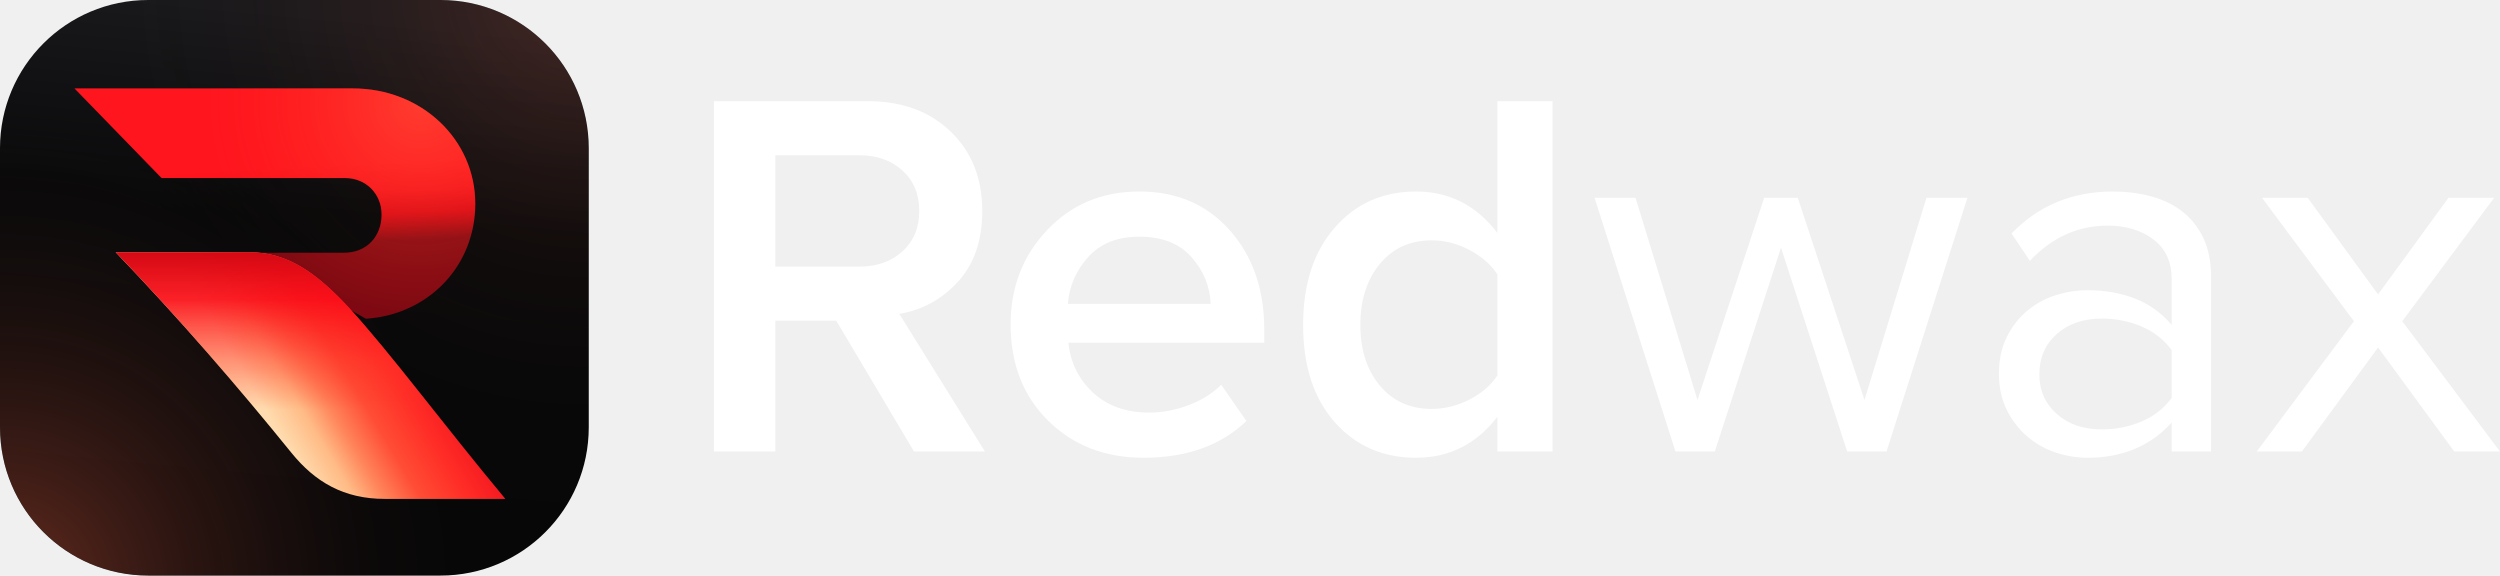
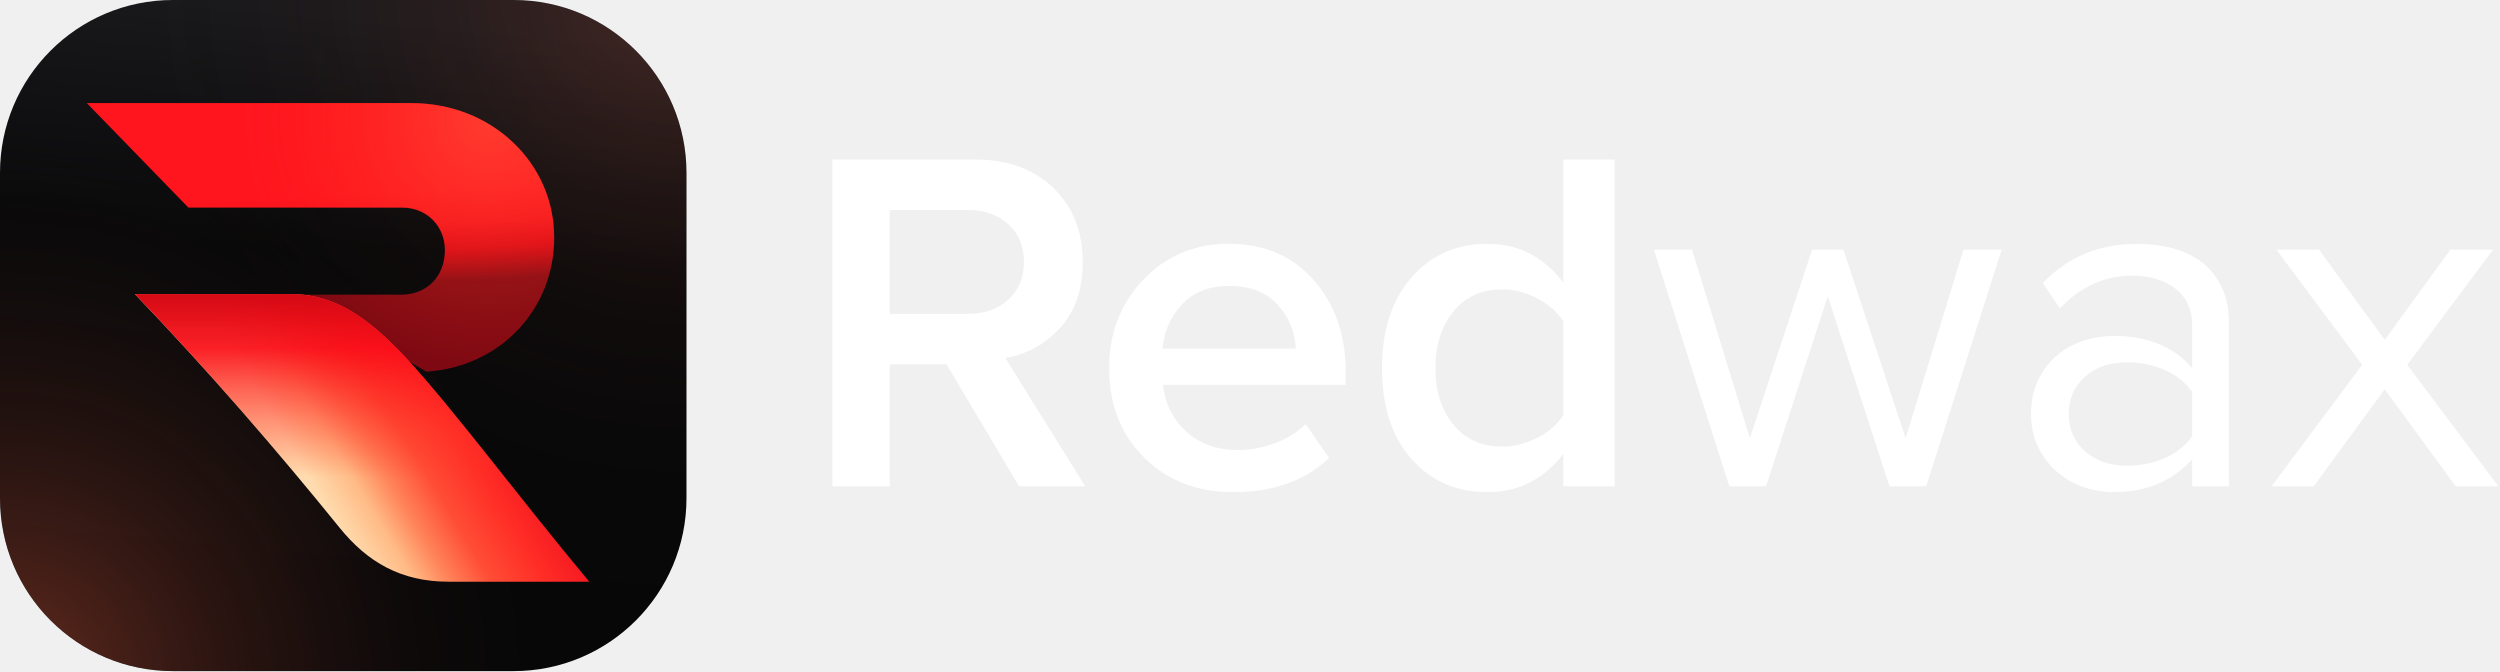
- <svg xmlns="http://www.w3.org/2000/svg" xmlns:xlink="http://www.w3.org/1999/xlink" width="2276px" height="524px" viewBox="0 0 2276 524" version="1.1">
+ <svg xmlns="http://www.w3.org/2000/svg" xmlns:xlink="http://www.w3.org/1999/xlink" width="1952px" height="524px" viewBox="0 0 1952 524" version="1.1">
  <defs>
    <linearGradient x1="52.799%" y1="2.214%" x2="43.47%" y2="97.786%" id="linearGradient-1">
      <stop stop-color="#19191C" offset="0%" />
      <stop stop-color="#09090A" offset="36%" />
      <stop stop-color="#070708" offset="100%" />
    </linearGradient>
    <path d="M135,0 L401,0 C475.6,0 536,60.4 536,135 L536,389 C536,463.6 475.6,524 401,524 L135,524 C60.4,524 0,463.6 0,389 L0,135 C0,60.4 60.4,0 135,0 Z" id="path-2" />
    <radialGradient cx="0.56%" cy="102.673%" fx="0.56%" fy="102.673%" r="83.969%" gradientTransform="translate(0.0056, 1.0267), scale(0.9776, 1), translate(-0.0056, -1.0267)" id="radialGradient-4">
      <stop stop-color="#FF6746" stop-opacity="0.394" offset="0%" />
      <stop stop-color="#0A0708" stop-opacity="0" offset="100%" />
    </radialGradient>
    <radialGradient cx="0.56%" cy="102.673%" fx="0.56%" fy="102.673%" r="83.969%" gradientTransform="translate(0.0056, 1.0267), scale(0.9776, 1), translate(-0.0056, -1.0267)" id="radialGradient-5">
      <stop stop-color="#FF6746" stop-opacity="0.195" offset="0%" />
      <stop stop-color="#0A0708" stop-opacity="0" offset="100%" />
    </radialGradient>
    <linearGradient x1="58.975%" y1="33.409%" x2="61.716%" y2="67.426%" id="linearGradient-6">
      <stop stop-color="#FF151E" offset="0%" />
      <stop stop-color="#F6101B" offset="35%" />
      <stop stop-color="#D90613" offset="65%" />
      <stop stop-color="#7E0912" offset="100%" />
    </linearGradient>
    <radialGradient cx="86.38%" cy="5.961%" fx="86.38%" fy="5.961%" r="92.99%" gradientTransform="translate(0.8638, 0.0596), scale(0.5747, 1), translate(-0.8638, -0.0596)" id="radialGradient-7">
      <stop stop-color="#FF6241" stop-opacity="0.5" offset="0%" />
      <stop stop-color="#FF301E" stop-opacity="0" offset="100%" />
    </radialGradient>
    <linearGradient x1="35.992%" y1="58.225%" x2="78.269%" y2="42.167%" id="linearGradient-8">
      <stop stop-color="#FFDCAF" offset="0%" />
      <stop stop-color="#FFBB86" offset="20%" />
      <stop stop-color="#FF8359" offset="36%" />
      <stop stop-color="#FF4D35" offset="55%" />
      <stop stop-color="#FF2D26" offset="80%" />
      <stop stop-color="#F51A21" offset="100%" />
    </linearGradient>
    <linearGradient x1="35.992%" y1="-0.267%" x2="35.992%" y2="63.847%" id="linearGradient-9">
      <stop stop-color="#D30914" offset="0%" />
      <stop stop-color="#FA0B17" stop-opacity="0.9" offset="30%" />
      <stop stop-color="#FF3126" stop-opacity="0.35" offset="75%" />
      <stop stop-color="#FF3927" stop-opacity="0" offset="100%" />
    </linearGradient>
  </defs>
  <g id="Page-1" stroke="none" stroke-width="1" fill="none" fill-rule="evenodd">
    <g id="logo-white" transform="translate(0, -29)">
      <g id="app-icon" transform="translate(0, 29)">
        <path d="M135,0 L401,0 C475.6,0 536,60.4 536,135 L536,389 C536,463.6 475.6,524 401,524 L135,524 C60.4,524 0,463.6 0,389 L0,135 C0,60.4 60.4,0 135,0 Z" id="Path" fill="url(#linearGradient-1)" />
        <g id="Clipped">
          <mask id="mask-3" fill="white">
            <use xlink:href="#path-2" />
          </mask>
          <g id="Path" />
          <g id="Group" mask="url(#mask-3)">
            <path d="M135,0 L401,0 C475.6,0 536,60.4 536,135 L536,389 C536,463.6 475.6,524 401,524 L135,524 C60.4,524 0,463.6 0,389 L0,135 C0,60.4 60.4,0 135,0 Z" id="Path" fill="url(#radialGradient-4)" />
            <path d="M135,-6.25277607e-13 L401,-6.25277607e-13 C475.6,-6.25277607e-13 536,60.4 536,135 L536,389 C536,463.6 475.6,524 401,524 L135,524 C60.4,524 -5.68434189e-13,463.6 -5.68434189e-13,389 L-5.68434189e-13,135 C-5.68434189e-13,60.4 60.4,-6.25277607e-13 135,-6.25277607e-13 Z" id="Path" fill="url(#radialGradient-5)" transform="translate(268, 262) rotate(-180) translate(-268, -262)" />
            <path d="M67.8,80.5 L321.3,80.5 C383.8,80.5 432.7,127 432.7,185.5 C432.7,241.7 390.5,286.4 333.1,290.2 L228,230.1 L313.2,230.1 C333.5,230.1 347.4,215.6 347.4,195.3 C347.4,176.6 333.3,162.1 314.2,162.1 L147.1,162.1 L67.8,80.5 Z" id="r-bowl-shape" fill="url(#linearGradient-6)" />
            <path d="M67.8,80.5 L321.3,80.5 C383.8,80.5 432.7,127 432.7,185.5 C432.7,241.7 390.5,286.4 333.1,290.2 L228,230.1 L313.2,230.1 C333.5,230.1 347.4,215.6 347.4,195.3 C347.4,176.6 333.3,162.1 314.2,162.1 L147.1,162.1 L67.8,80.5 Z" id="Path" fill="url(#radialGradient-7)" />
            <path d="M105.3,229.6 L226.9,229.6 C262.8,229.6 289.2,249.9 316.5,278.9 C355,320.5 405.1,388.3 460.1,454.2 L350.3,454.2 C313.1,454.2 286.9,438.9 265.2,412.1 C216.9,352.5 163.4,290.2 105.3,229.6 Z" id="r-ribbon-shape" fill="url(#linearGradient-8)" />
            <path d="M105.3,229.6 L226.9,229.6 C262.8,229.6 289.2,249.9 316.5,278.9 C355,320.5 405.1,388.3 460.1,454.2 L350.3,454.2 C313.1,454.2 286.9,438.9 265.2,412.1 C216.9,352.5 163.4,290.2 105.3,229.6 Z" id="Path" fill="url(#linearGradient-9)" />
          </g>
        </g>
      </g>
-       <g id="Redwax" transform="translate(616, 0)" fill="#FFFFFF" fill-rule="nonzero">
+       <g id="Redwax" transform="translate(622.7888, 56.6854) scale(0.8)" fill="#FFFFFF" fill-rule="nonzero">
        <path d="M280.636,440 L216.095,440 L145.338,320.957 L89.88,320.957 L89.88,440 L33.944,440 L33.944,121.117 L174.023,121.117 C205.258,121.117 230.437,130.36 249.561,148.846 C268.684,167.332 278.246,191.396 278.246,221.037 C278.246,247.81 270.915,269.244 256.254,285.339 C241.593,301.435 223.744,311.236 202.708,314.742 L280.636,440 Z M166.374,271.714 C182.31,271.714 195.378,267.092 205.577,257.849 C215.776,248.606 220.875,236.336 220.875,221.037 C220.875,205.738 215.776,193.467 205.577,184.224 C195.378,174.981 182.31,170.36 166.374,170.36 L89.88,170.36 L89.88,271.714 L166.374,271.714 Z" id="Shape" />
        <path d="M425.018,445.737 C389.958,445.737 361.034,434.502 338.245,412.032 C315.457,389.562 304.062,360.319 304.062,324.303 C304.062,290.519 315.138,261.913 337.289,238.487 C359.441,215.061 387.409,203.348 421.193,203.348 C455.297,203.348 482.787,215.14 503.663,238.726 C524.539,262.312 534.978,292.431 534.978,329.084 L534.978,341.036 L356.652,341.036 C358.564,359.204 366.054,374.343 379.122,386.454 C392.189,398.566 409.241,404.622 430.277,404.622 C442.07,404.622 453.942,402.391 465.894,397.928 C477.846,393.466 487.807,387.251 495.775,379.283 L518.723,412.271 C495.456,434.582 464.221,445.737 425.018,445.737 Z M486.213,305.658 C485.575,289.722 479.759,275.539 468.763,263.108 C457.767,250.678 441.91,244.463 421.193,244.463 C401.432,244.463 385.974,250.598 374.819,262.869 C363.664,275.14 357.449,289.403 356.174,305.658 L486.213,305.658 Z" id="Shape" />
        <path d="M797.447,440 L747.248,440 L747.248,408.446 C728.124,433.307 703.423,445.737 673.144,445.737 C642.866,445.737 618.164,434.9 599.041,413.227 C579.918,391.554 570.356,362.072 570.356,324.781 C570.356,287.809 579.918,258.328 599.041,236.336 C618.164,214.344 642.866,203.348 673.144,203.348 C703.423,203.348 728.124,215.937 747.248,241.116 L747.248,121.117 L797.447,121.117 L797.447,440 Z M687.487,401.275 C699.28,401.275 710.754,398.407 721.909,392.67 C733.064,386.933 741.511,379.602 747.248,370.678 L747.248,278.885 C741.511,269.961 733.064,262.551 721.909,256.654 C710.754,250.758 699.28,247.81 687.487,247.81 C667.726,247.81 651.949,254.981 640.156,269.324 C628.364,283.666 622.467,302.152 622.467,324.781 C622.467,347.411 628.364,365.817 640.156,380 C651.949,394.183 667.726,401.275 687.487,401.275 Z" id="Shape" />
        <polygon id="Path" points="1065.652 440 1005.414 254.503 945.175 440 909.318 440 835.693 209.085 872.984 209.085 929.398 393.148 990.115 209.085 1020.712 209.085 1081.429 393.148 1137.843 209.085 1175.134 209.085 1101.509 440" />
        <path d="M1361.109,440 L1361.109,413.705 C1341.667,435.06 1316.169,445.737 1284.616,445.737 C1274.735,445.737 1265.014,444.143 1255.452,440.956 C1245.891,437.769 1237.285,432.908 1229.636,426.375 C1221.986,419.841 1215.771,411.793 1210.99,402.231 C1206.21,392.67 1203.819,381.674 1203.819,369.243 C1203.819,356.494 1206.21,345.339 1210.99,335.777 C1215.771,326.216 1221.986,318.248 1229.636,311.873 C1237.285,305.499 1245.891,300.797 1255.452,297.77 C1265.014,294.742 1274.735,293.228 1284.616,293.228 C1300.552,293.228 1314.974,295.778 1327.882,300.877 C1340.791,305.977 1351.866,313.945 1361.109,324.781 L1361.109,283.188 C1361.109,267.571 1355.611,255.539 1344.615,247.093 C1333.619,238.646 1319.675,234.423 1302.783,234.423 C1275.691,234.423 1252.106,245.101 1232.026,266.455 L1215.293,241.595 C1239.835,216.097 1270.592,203.348 1307.564,203.348 C1319.675,203.348 1331.149,204.782 1341.986,207.65 C1352.822,210.519 1362.304,215.061 1370.432,221.276 C1378.559,227.491 1385.014,235.539 1389.794,245.419 C1394.575,255.3 1396.966,267.252 1396.966,281.276 L1396.966,440 L1361.109,440 Z M1297.524,419.92 C1310.273,419.92 1322.305,417.53 1333.619,412.749 C1344.934,407.968 1354.097,400.797 1361.109,391.235 L1361.109,347.73 C1354.097,338.168 1344.934,330.997 1333.619,326.216 C1322.305,321.435 1310.273,319.044 1297.524,319.044 C1280.632,319.044 1266.926,323.746 1256.409,333.148 C1245.891,342.55 1240.632,354.741 1240.632,369.721 C1240.632,384.383 1245.891,396.415 1256.409,405.817 C1266.926,415.219 1280.632,419.92 1297.524,419.92 Z" id="Shape" />
        <polygon id="Path" points="1618.319 440 1548.997 345.339 1479.674 440 1438.559 440 1527.005 321.435 1443.34 209.085 1484.933 209.085 1548.997 297.052 1613.06 209.085 1654.654 209.085 1570.989 321.435 1659.913 440" />
      </g>
    </g>
  </g>
</svg>
